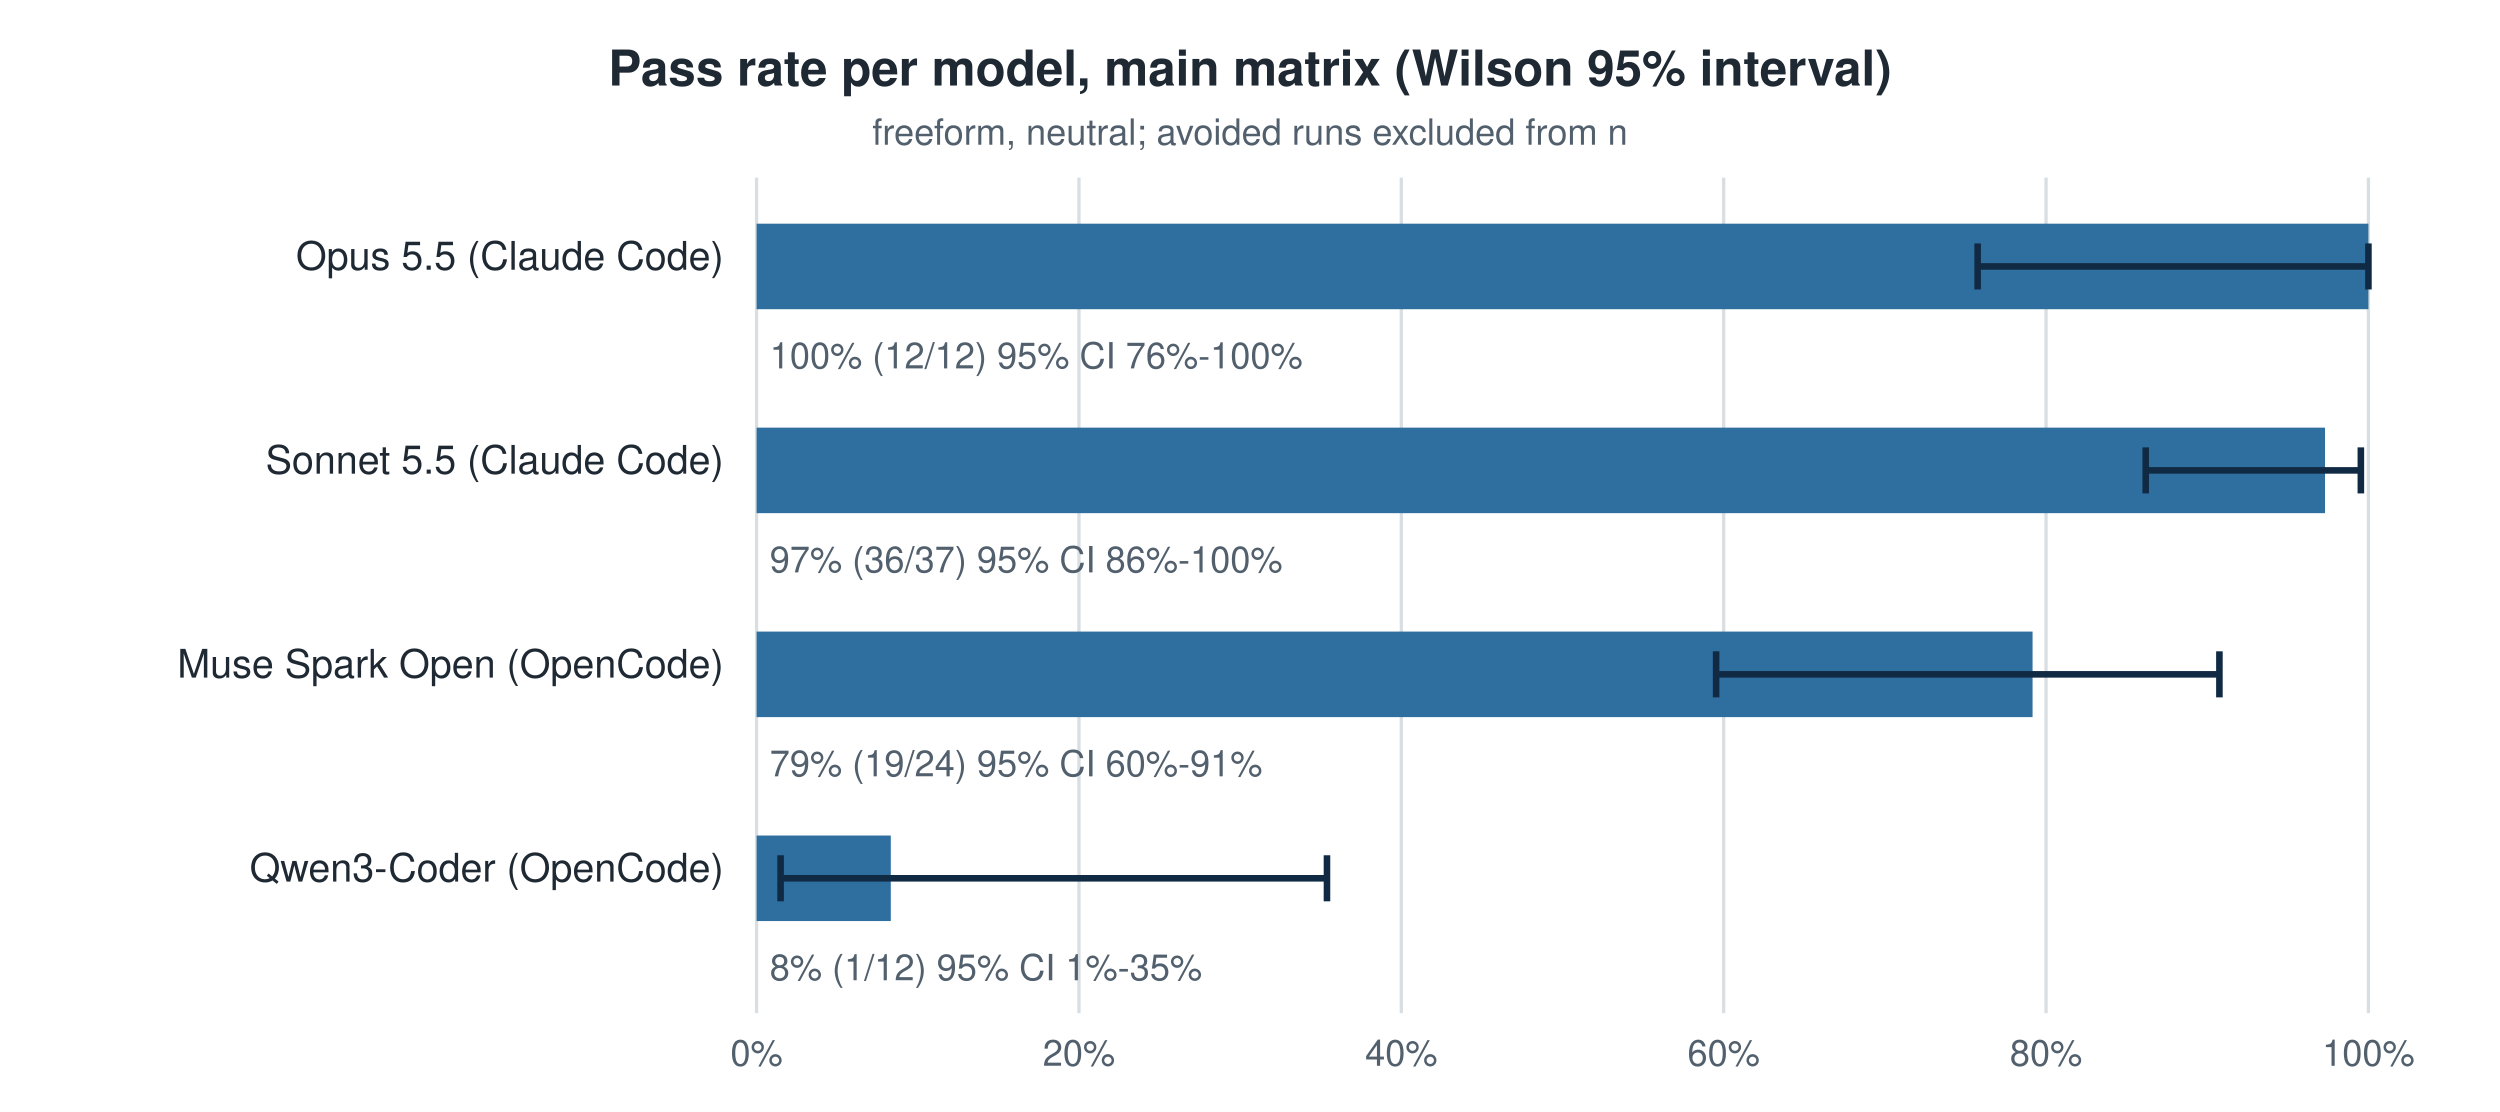
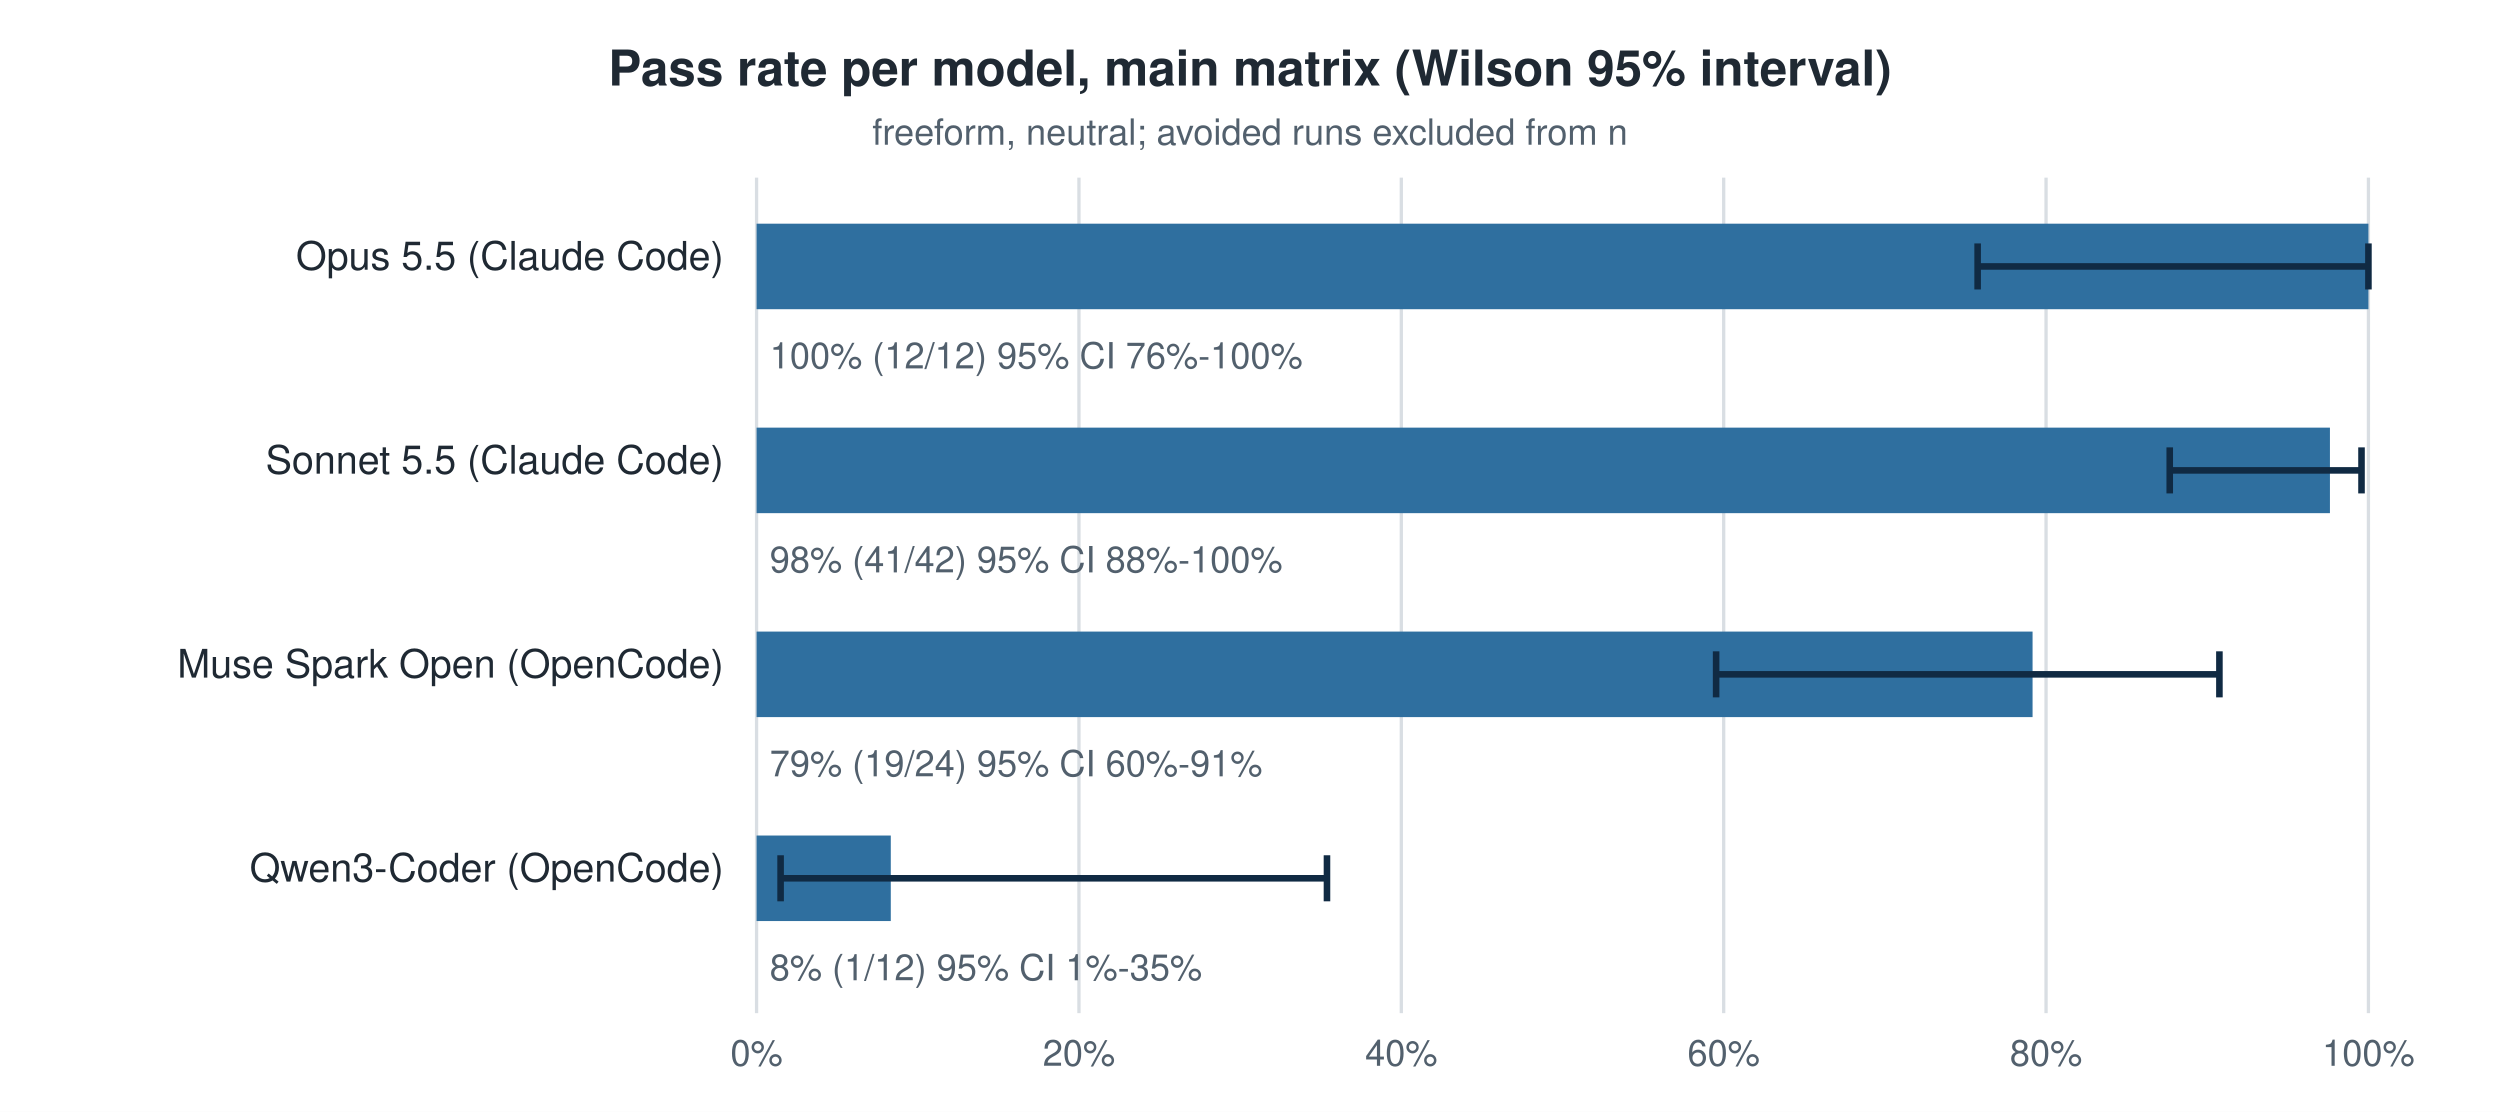
<svg xmlns="http://www.w3.org/2000/svg" viewBox="0 0 760 338" width="760" height="338" role="img" aria-label="Pass rate per model with Wilson 95% intervals" font-family="Helvetica,Arial,sans-serif">
  <rect width="760" height="338" fill="#ffffff" />
  <text x="380.0" y="26.0" font-size="15" text-anchor="middle" fill="#1f2933" font-weight="bold">Pass rate per model, main matrix (Wilson 95% interval)</text>
  <text x="380.0" y="44.0" font-size="11" text-anchor="middle" fill="#52606d" font-weight="normal">freeform, neutral; avoided runs excluded from n</text>
  <line x1="230.0" y1="54" x2="230.0" y2="308" stroke="#d9dee3" />
  <text x="230.0" y="324.0" font-size="11" text-anchor="middle" fill="#52606d" font-weight="normal">0%</text>
  <line x1="328.0" y1="54" x2="328.0" y2="308" stroke="#d9dee3" />
  <text x="328.0" y="324.0" font-size="11" text-anchor="middle" fill="#52606d" font-weight="normal">20%</text>
  <line x1="426.0" y1="54" x2="426.0" y2="308" stroke="#d9dee3" />
  <text x="426.0" y="324.0" font-size="11" text-anchor="middle" fill="#52606d" font-weight="normal">40%</text>
  <line x1="524.0" y1="54" x2="524.0" y2="308" stroke="#d9dee3" />
  <text x="524.0" y="324.0" font-size="11" text-anchor="middle" fill="#52606d" font-weight="normal">60%</text>
  <line x1="622.0" y1="54" x2="622.0" y2="308" stroke="#d9dee3" />
  <text x="622.0" y="324.0" font-size="11" text-anchor="middle" fill="#52606d" font-weight="normal">80%</text>
  <line x1="720.0" y1="54" x2="720.0" y2="308" stroke="#d9dee3" />
  <text x="720.0" y="324.0" font-size="11" text-anchor="middle" fill="#52606d" font-weight="normal">100%</text>
  <text x="220.0" y="82.0" font-size="12" text-anchor="end" fill="#1f2933" font-weight="normal">Opus 5.5 (Claude Code)</text>
  <rect x="230" y="68" width="490.0" height="26" fill="#2f6f9f" />
  <g stroke="#102a43" stroke-width="2">
    <line x1="601.2" y1="81" x2="720.0" y2="81" />
    <line x1="601.2" y1="74" x2="601.2" y2="88" />
    <line x1="720.0" y1="74" x2="720.0" y2="88" />
  </g>
  <text x="234.0" y="112.0" font-size="11" text-anchor="start" fill="#52606d" font-weight="normal">100%  (12/12)  95% CI 76%-100%</text>
  <text x="220.0" y="144.0" font-size="12" text-anchor="end" fill="#1f2933" font-weight="normal">Sonnet 5.5 (Claude Code)</text>
-   <rect x="230" y="130" width="476.8" height="26" fill="#2f6f9f" />
+   <rect x="230" y="130" width="478.3" height="26" fill="#2f6f9f" />
  <g stroke="#102a43" stroke-width="2">
-     <line x1="652.3" y1="143" x2="717.7" y2="143" />
-     <line x1="652.3" y1="136" x2="652.3" y2="150" />
-     <line x1="717.7" y1="136" x2="717.7" y2="150" />
+     <line x1="659.6" y1="143" x2="717.9" y2="143" />
+     <line x1="659.6" y1="136" x2="659.6" y2="150" />
+     <line x1="717.9" y1="136" x2="717.9" y2="150" />
  </g>
-   <text x="234.0" y="174.0" font-size="11" text-anchor="start" fill="#52606d" font-weight="normal">97%  (36/37)  95% CI 86%-100%</text>
+   <text x="234.0" y="174.0" font-size="11" text-anchor="start" fill="#52606d" font-weight="normal">98%  (41/42)  95% CI 88%-100%</text>
  <text x="220.0" y="206.0" font-size="12" text-anchor="end" fill="#1f2933" font-weight="normal">Muse Spark Open (OpenCode)</text>
  <rect x="230" y="192" width="387.9" height="26" fill="#2f6f9f" />
  <g stroke="#102a43" stroke-width="2">
    <line x1="521.7" y1="205" x2="674.7" y2="205" />
    <line x1="521.7" y1="198" x2="521.7" y2="212" />
    <line x1="674.7" y1="198" x2="674.7" y2="212" />
  </g>
  <text x="234.0" y="236.0" font-size="11" text-anchor="start" fill="#52606d" font-weight="normal">79%  (19/24)  95% CI 60%-91%</text>
  <text x="220.0" y="268.0" font-size="12" text-anchor="end" fill="#1f2933" font-weight="normal">Qwen3-Coder (OpenCode)</text>
  <rect x="230" y="254" width="40.8" height="26" fill="#2f6f9f" />
  <g stroke="#102a43" stroke-width="2">
    <line x1="237.3" y1="267" x2="403.4" y2="267" />
    <line x1="237.3" y1="260" x2="237.3" y2="274" />
    <line x1="403.4" y1="260" x2="403.4" y2="274" />
  </g>
  <text x="234.0" y="298.0" font-size="11" text-anchor="start" fill="#52606d" font-weight="normal">8%  (1/12)  95% CI 1%-35%</text>
</svg>
